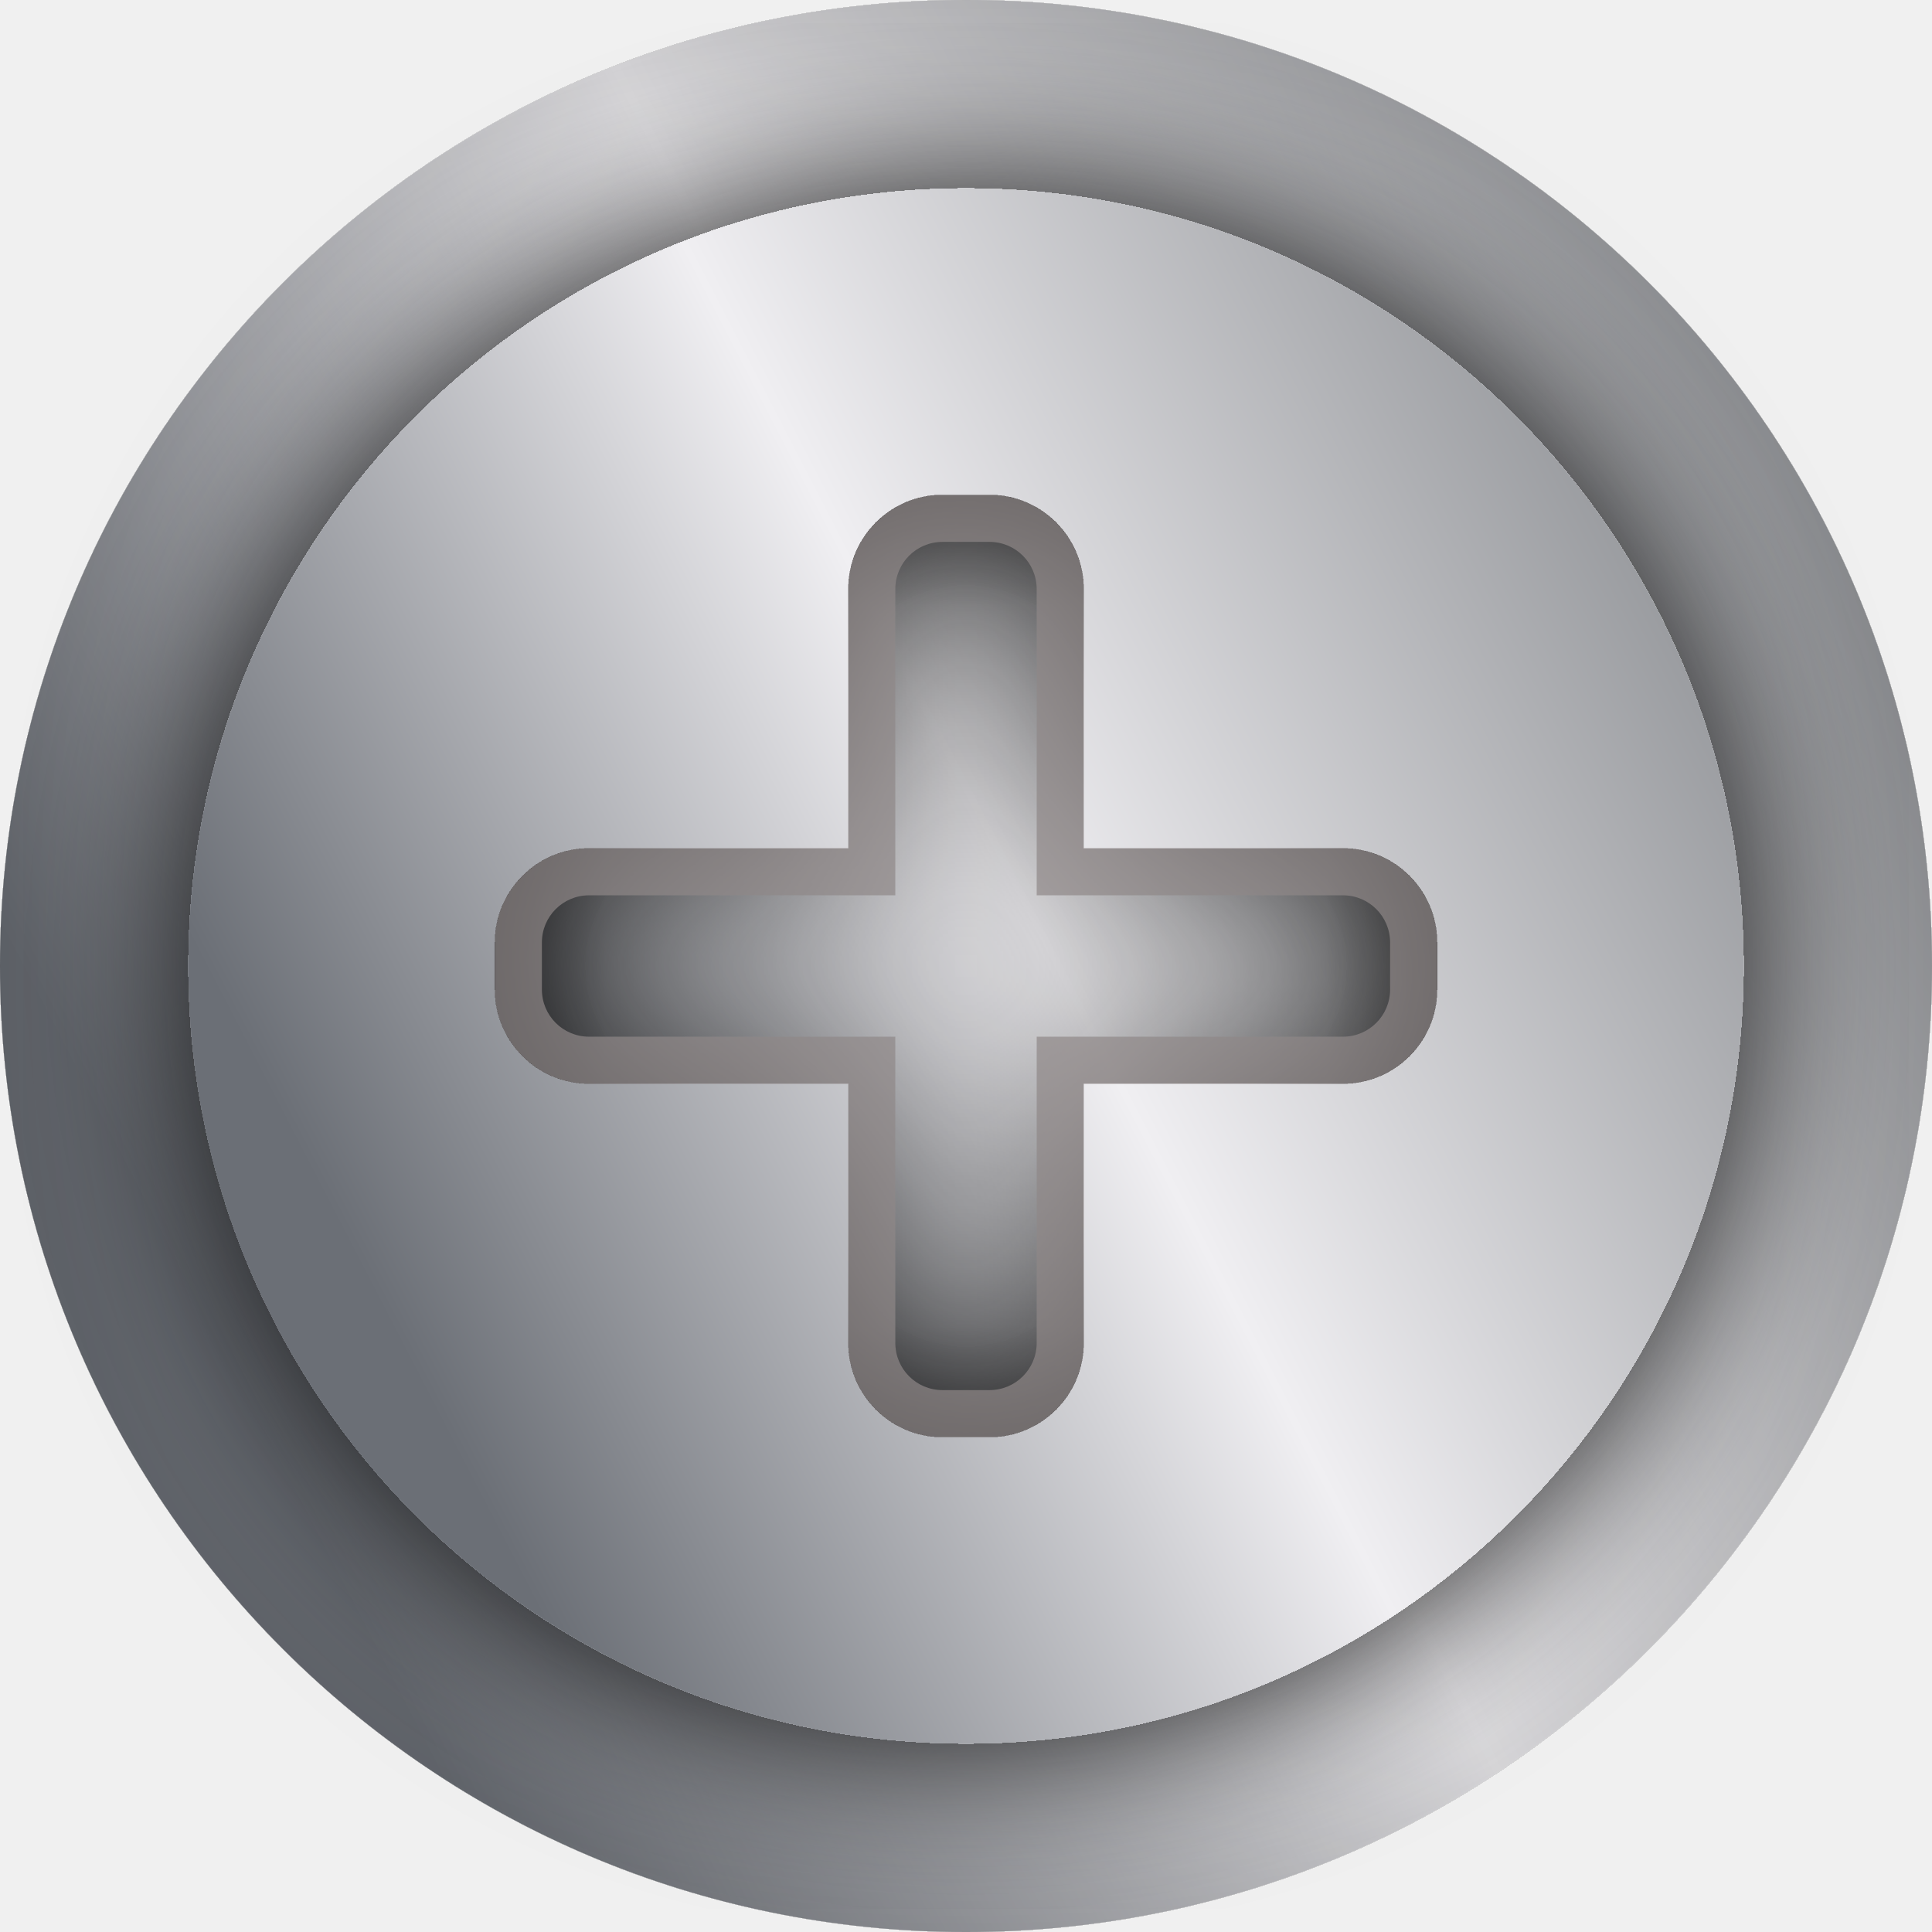
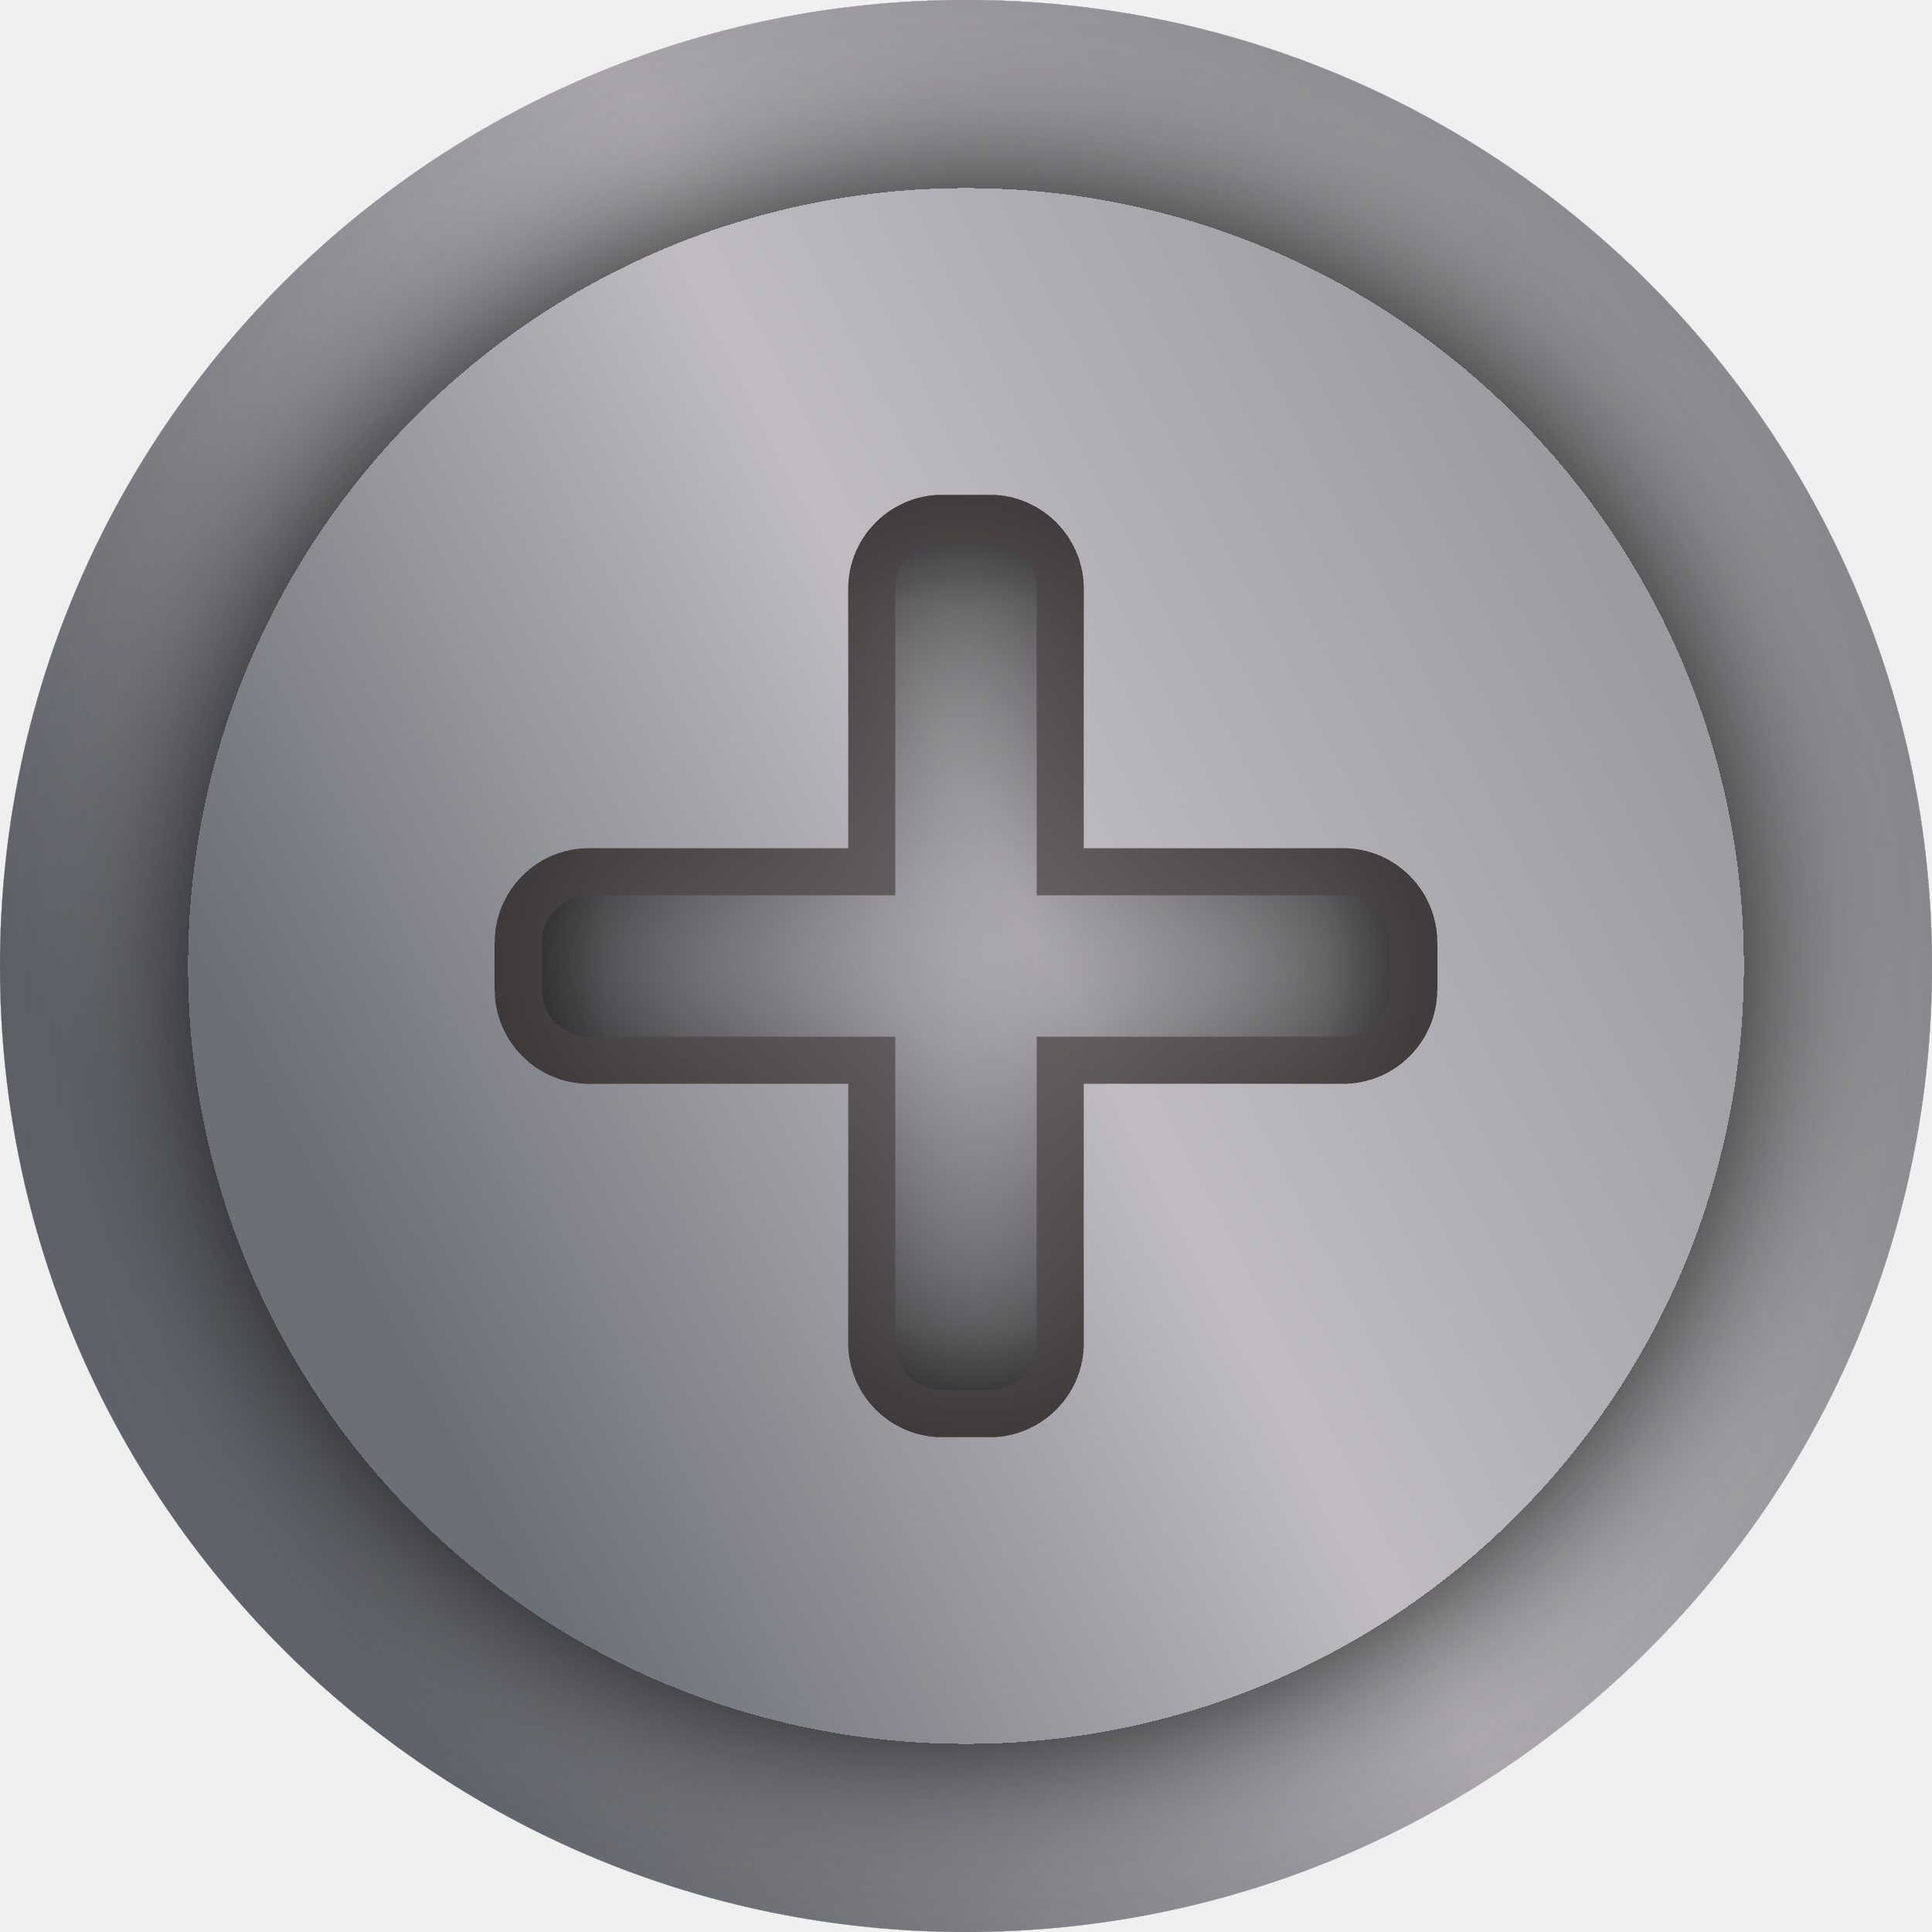
<svg xmlns="http://www.w3.org/2000/svg" width="82" height="82" viewBox="0 0 82 82" fill="none">
  <g filter="url(#filter0_i)">
    <circle cx="41" cy="41" r="41" fill="url(#paint0_linear)" />
  </g>
  <g filter="url(#filter1_d)">
    <circle cx="41" cy="41" r="33" fill="url(#paint1_linear)" />
  </g>
  <mask id="path-3-inside-1" fill="white">
    <path fill-rule="evenodd" clip-rule="evenodd" d="M40 21C37.791 21 36 22.791 36 25V36L25 36C22.791 36 21 37.791 21 40V42C21 44.209 22.791 46 25 46H36V57C36 59.209 37.791 61 40 61H42C44.209 61 46 59.209 46 57V46H57C59.209 46 61 44.209 61 42V40C61 37.791 59.209 36 57 36L46 36V25C46 22.791 44.209 21 42 21H40Z" />
  </mask>
  <g filter="url(#filter2_i)">
    <path fill-rule="evenodd" clip-rule="evenodd" d="M40 21C37.791 21 36 22.791 36 25V36L25 36C22.791 36 21 37.791 21 40V42C21 44.209 22.791 46 25 46H36V57C36 59.209 37.791 61 40 61H42C44.209 61 46 59.209 46 57V46H57C59.209 46 61 44.209 61 42V40C61 37.791 59.209 36 57 36L46 36V25C46 22.791 44.209 21 42 21H40Z" fill="#C4C4C4" fill-opacity="0.01" />
  </g>
-   <path d="M36 36V38L38 38V36H36ZM25 36V34V36ZM36 46H38V44H36V46ZM46 46V44H44V46H46ZM57 36V38V36ZM46 36H44V38H46V36ZM38 25C38 23.895 38.895 23 40 23V19C36.686 19 34 21.686 34 25H38ZM38 36V25H34V36H38ZM25 38H36V34L25 34L25 38ZM23 40C23 38.895 23.895 38 25 38V34C21.686 34 19 36.686 19 40H23ZM23 42V40H19V42H23ZM25 44C23.895 44 23 43.105 23 42H19C19 45.314 21.686 48 25 48V44ZM36 44H25V48H36V44ZM38 57V46H34V57H38ZM40 59C38.895 59 38 58.105 38 57H34C34 60.314 36.686 63 40 63V59ZM42 59H40V63H42V59ZM44 57C44 58.105 43.105 59 42 59V63C45.314 63 48 60.314 48 57H44ZM44 46V57H48V46H44ZM57 44H46V48H57V44ZM59 42C59 43.105 58.105 44 57 44V48C60.314 48 63 45.314 63 42H59ZM59 40V42H63V40H59ZM57 38C58.105 38 59 38.895 59 40H63C63 36.686 60.314 34 57 34V38ZM46 38L57 38V34L46 34V38ZM44 25V36H48V25H44ZM42 23C43.105 23 44 23.895 44 25H48C48 21.686 45.314 19 42 19V23ZM40 23H42V19H40V23Z" fill="#8F8888" fill-opacity="0.7" mask="url(#path-3-inside-1)" />
+   <path d="M36 36V38L38 38V36H36ZM25 36V34V36ZM36 46H38V44H36V46ZM46 46V44H44V46H46ZM57 36V38V36ZM46 36H44V38H46V36ZM38 25C38 23.895 38.895 23 40 23V19C36.686 19 34 21.686 34 25H38ZM38 36V25H34V36H38ZM25 38H36V34L25 34L25 38ZM23 40C23 38.895 23.895 38 25 38V34C21.686 34 19 36.686 19 40H23ZM23 42V40H19V42H23ZM25 44C23.895 44 23 43.105 23 42H19C19 45.314 21.686 48 25 48V44ZM36 44H25V48H36V44ZM38 57V46H34V57H38ZM40 59C38.895 59 38 58.105 38 57H34C34 60.314 36.686 63 40 63V59ZM42 59H40V63H42V59ZM44 57C44 58.105 43.105 59 42 59V63C45.314 63 48 60.314 48 57H44ZM44 46V57H48V46H44ZM57 44H46V48H57V44ZM59 42C59 43.105 58.105 44 57 44V48C60.314 48 63 45.314 63 42H59ZM59 40V42H63V40H59ZM57 38C58.105 38 59 38.895 59 40H63C63 36.686 60.314 34 57 34V38ZM46 38L57 38V34L46 34V38ZM44 25V36H48V25H44ZM42 23C43.105 23 44 23.895 44 25H48C48 21.686 45.314 19 42 19V23ZM40 23H42V19H40V23Z" fill="#4B4444" fill-opacity="0.7" mask="url(#path-3-inside-1)" />
  <defs>
    <filter id="filter0_i" x="0" y="0" width="82" height="82" filterUnits="userSpaceOnUse" color-interpolation-filters="sRGB">
      <feFlood flood-opacity="0" result="BackgroundImageFix" />
      <feBlend mode="normal" in="SourceGraphic" in2="BackgroundImageFix" result="shape" />
      <feColorMatrix in="SourceAlpha" type="matrix" values="0 0 0 0 0 0 0 0 0 0 0 0 0 0 0 0 0 0 127 0" result="hardAlpha" />
      <feOffset />
      <feGaussianBlur stdDeviation="7.5" />
      <feComposite in2="hardAlpha" operator="arithmetic" k2="-1" k3="1" />
      <feColorMatrix type="matrix" values="0 0 0 0 0 0 0 0 0 0 0 0 0 0 0 0 0 0 0.2 0" />
      <feBlend mode="normal" in2="shape" result="effect1_innerShadow" />
    </filter>
    <filter id="filter1_d" x="1" y="1" width="80" height="80" filterUnits="userSpaceOnUse" color-interpolation-filters="sRGB">
      <feFlood flood-opacity="0" result="BackgroundImageFix" />
      <feColorMatrix in="SourceAlpha" type="matrix" values="0 0 0 0 0 0 0 0 0 0 0 0 0 0 0 0 0 0 127 0" result="hardAlpha" />
      <feOffset />
      <feGaussianBlur stdDeviation="3.5" />
      <feComposite in2="hardAlpha" operator="out" />
      <feColorMatrix type="matrix" values="0 0 0 0 0 0 0 0 0 0 0 0 0 0 0 0 0 0 0.9 0" />
      <feBlend mode="normal" in2="BackgroundImageFix" result="effect1_dropShadow" />
      <feBlend mode="normal" in="SourceGraphic" in2="effect1_dropShadow" result="shape" />
    </filter>
    <filter id="filter2_i" x="21" y="21" width="40" height="40" filterUnits="userSpaceOnUse" color-interpolation-filters="sRGB">
      <feFlood flood-opacity="0" result="BackgroundImageFix" />
      <feBlend mode="normal" in="SourceGraphic" in2="BackgroundImageFix" result="shape" />
      <feColorMatrix in="SourceAlpha" type="matrix" values="0 0 0 0 0 0 0 0 0 0 0 0 0 0 0 0 0 0 127 0" result="hardAlpha" />
      <feOffset />
      <feGaussianBlur stdDeviation="5" />
      <feComposite in2="hardAlpha" operator="arithmetic" k2="-1" k3="1" />
      <feColorMatrix type="matrix" values="0 0 0 0 0 0 0 0 0 0 0 0 0 0 0 0 0 0 0.95 0" />
      <feBlend mode="normal" in2="shape" result="effect1_innerShadow" />
    </filter>
    <linearGradient id="paint0_linear" x1="12.424" y1="63.364" x2="82" y2="27.333" gradientUnits="userSpaceOnUse">
      <stop stop-color="#6B6F76" />
-       <stop offset="0.51" stop-color="#F0EFF2" />
+       <stop offset="0.51" stop-color="#C0BCC2" />
      <stop offset="1" stop-color="#97999D" />
    </linearGradient>
    <linearGradient id="paint1_linear" x1="18" y1="59" x2="74" y2="30" gradientUnits="userSpaceOnUse">
      <stop stop-color="#6B6F76" />
-       <stop offset="0.51" stop-color="#F0EFF2" />
+       <stop offset="0.51" stop-color="#C0BCC2" />
      <stop offset="1" stop-color="#97999D" />
    </linearGradient>
  </defs>
</svg>
